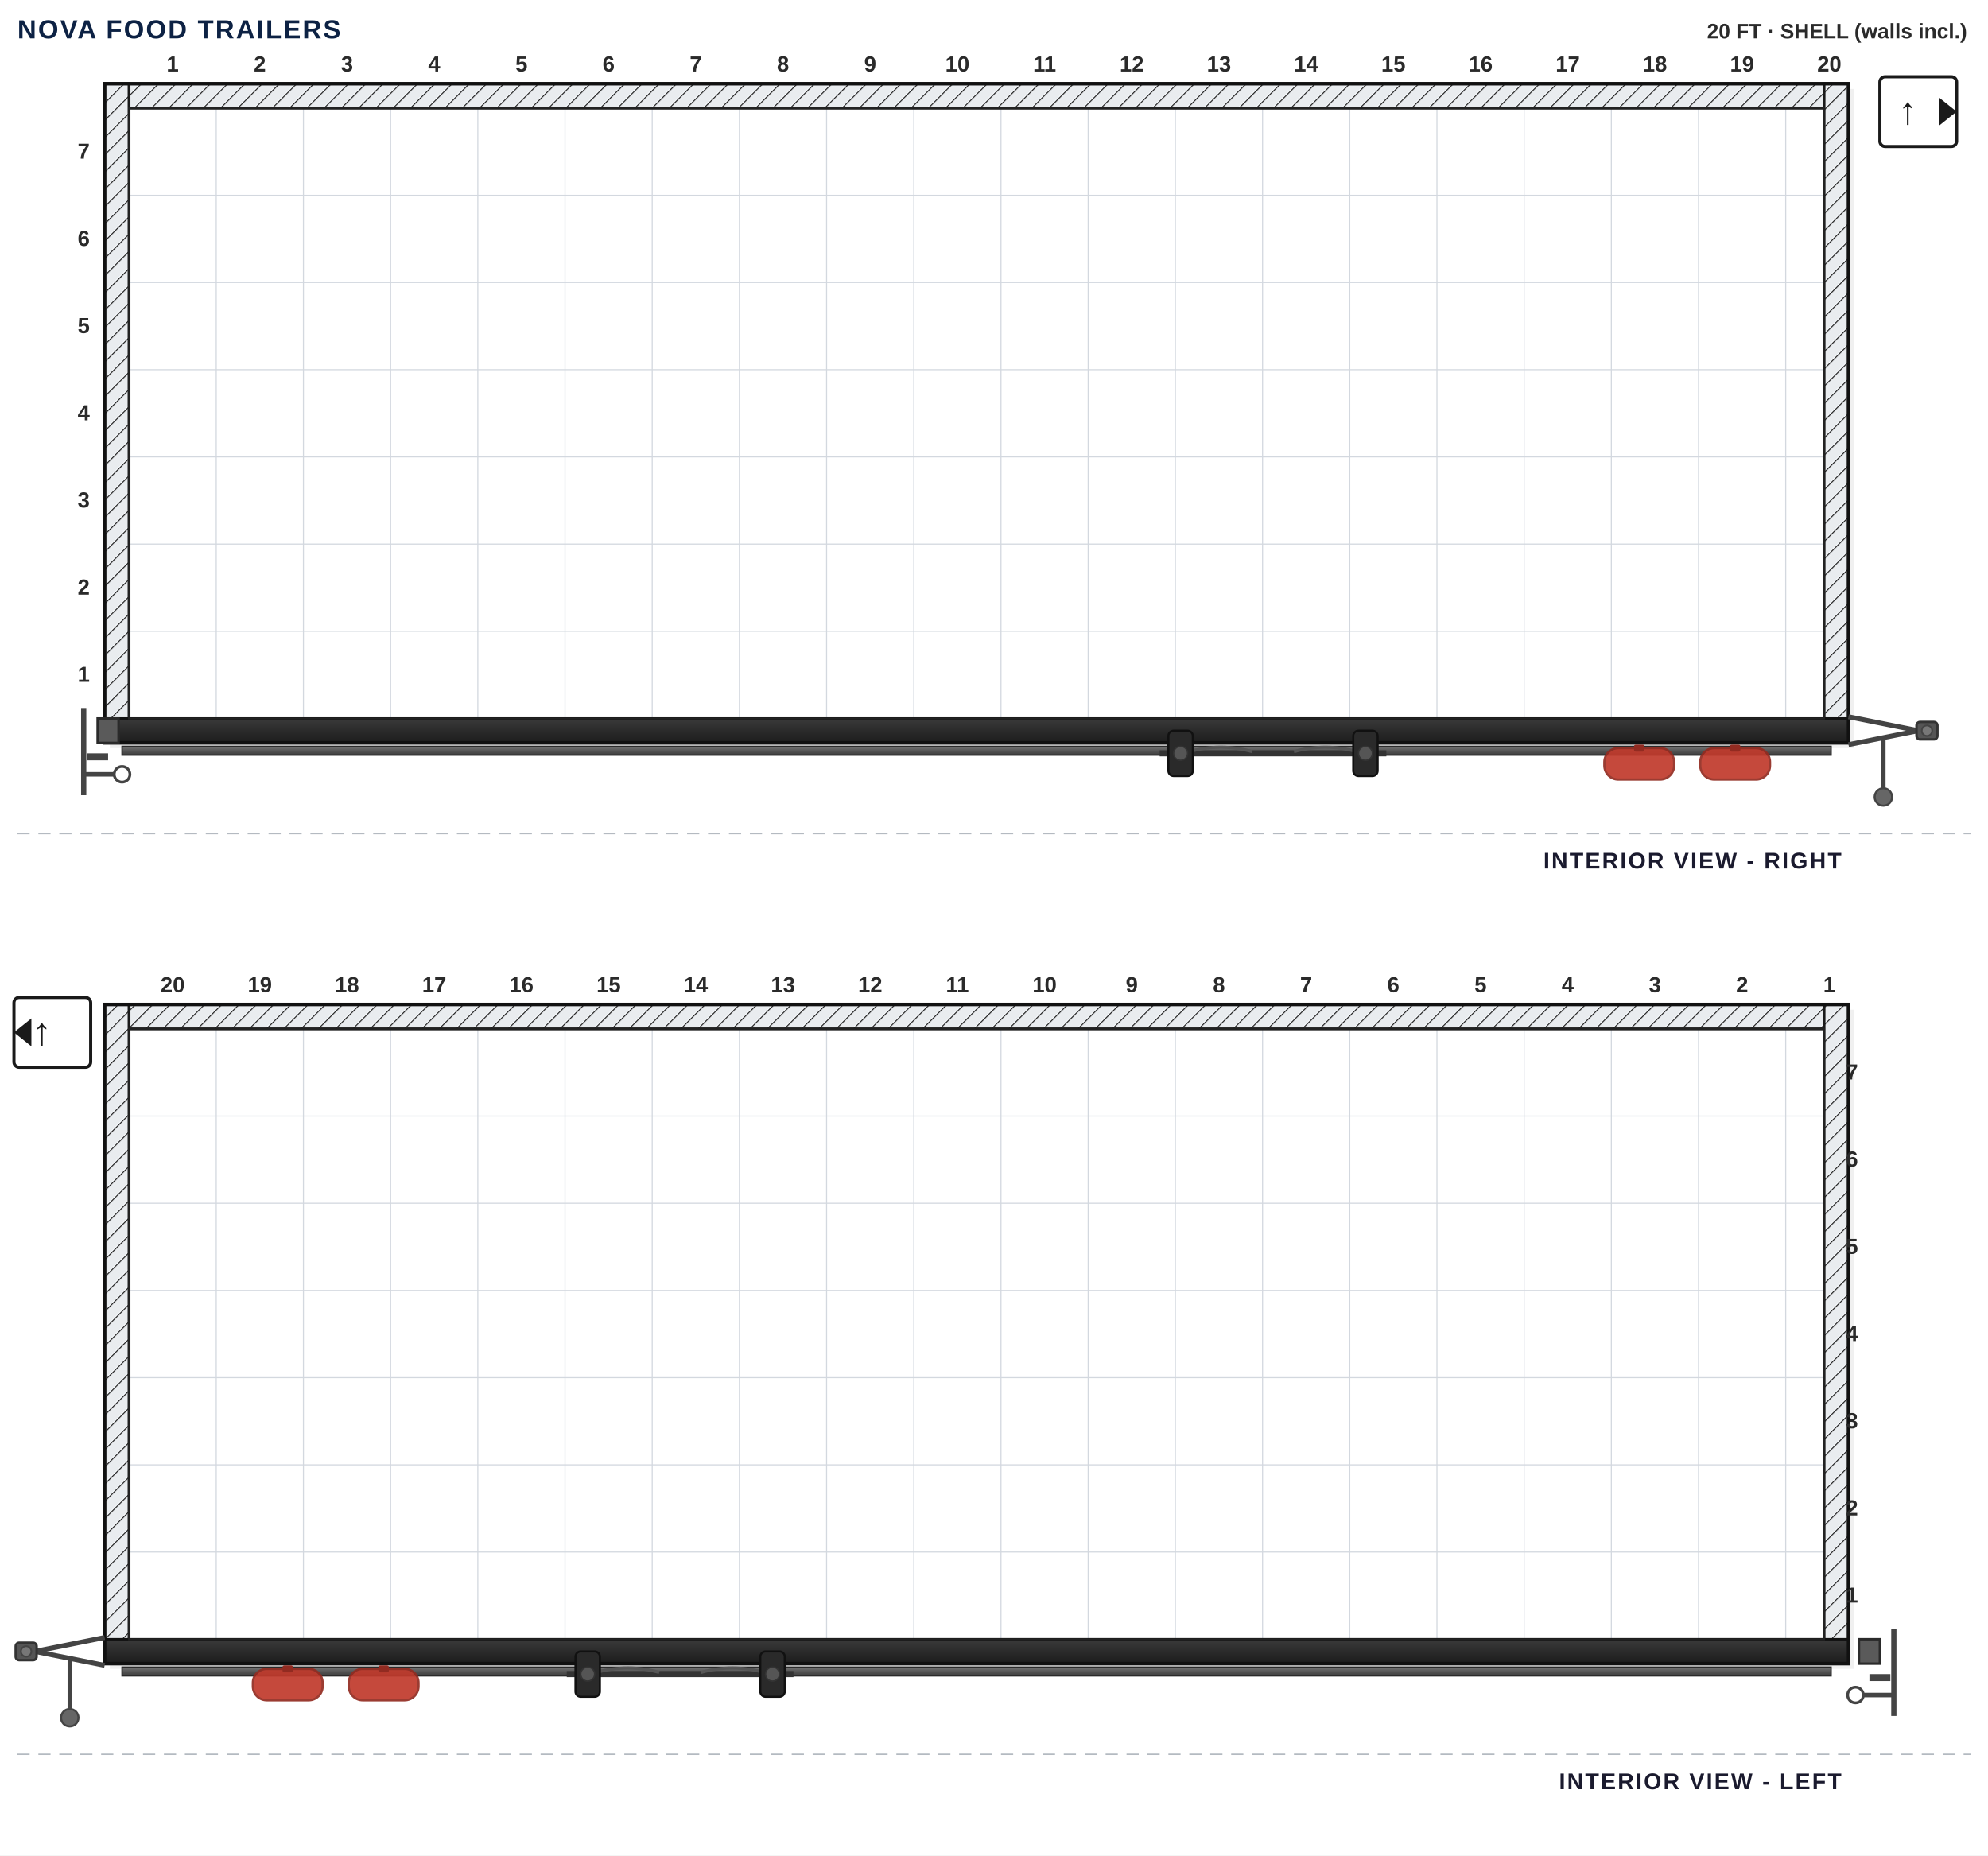
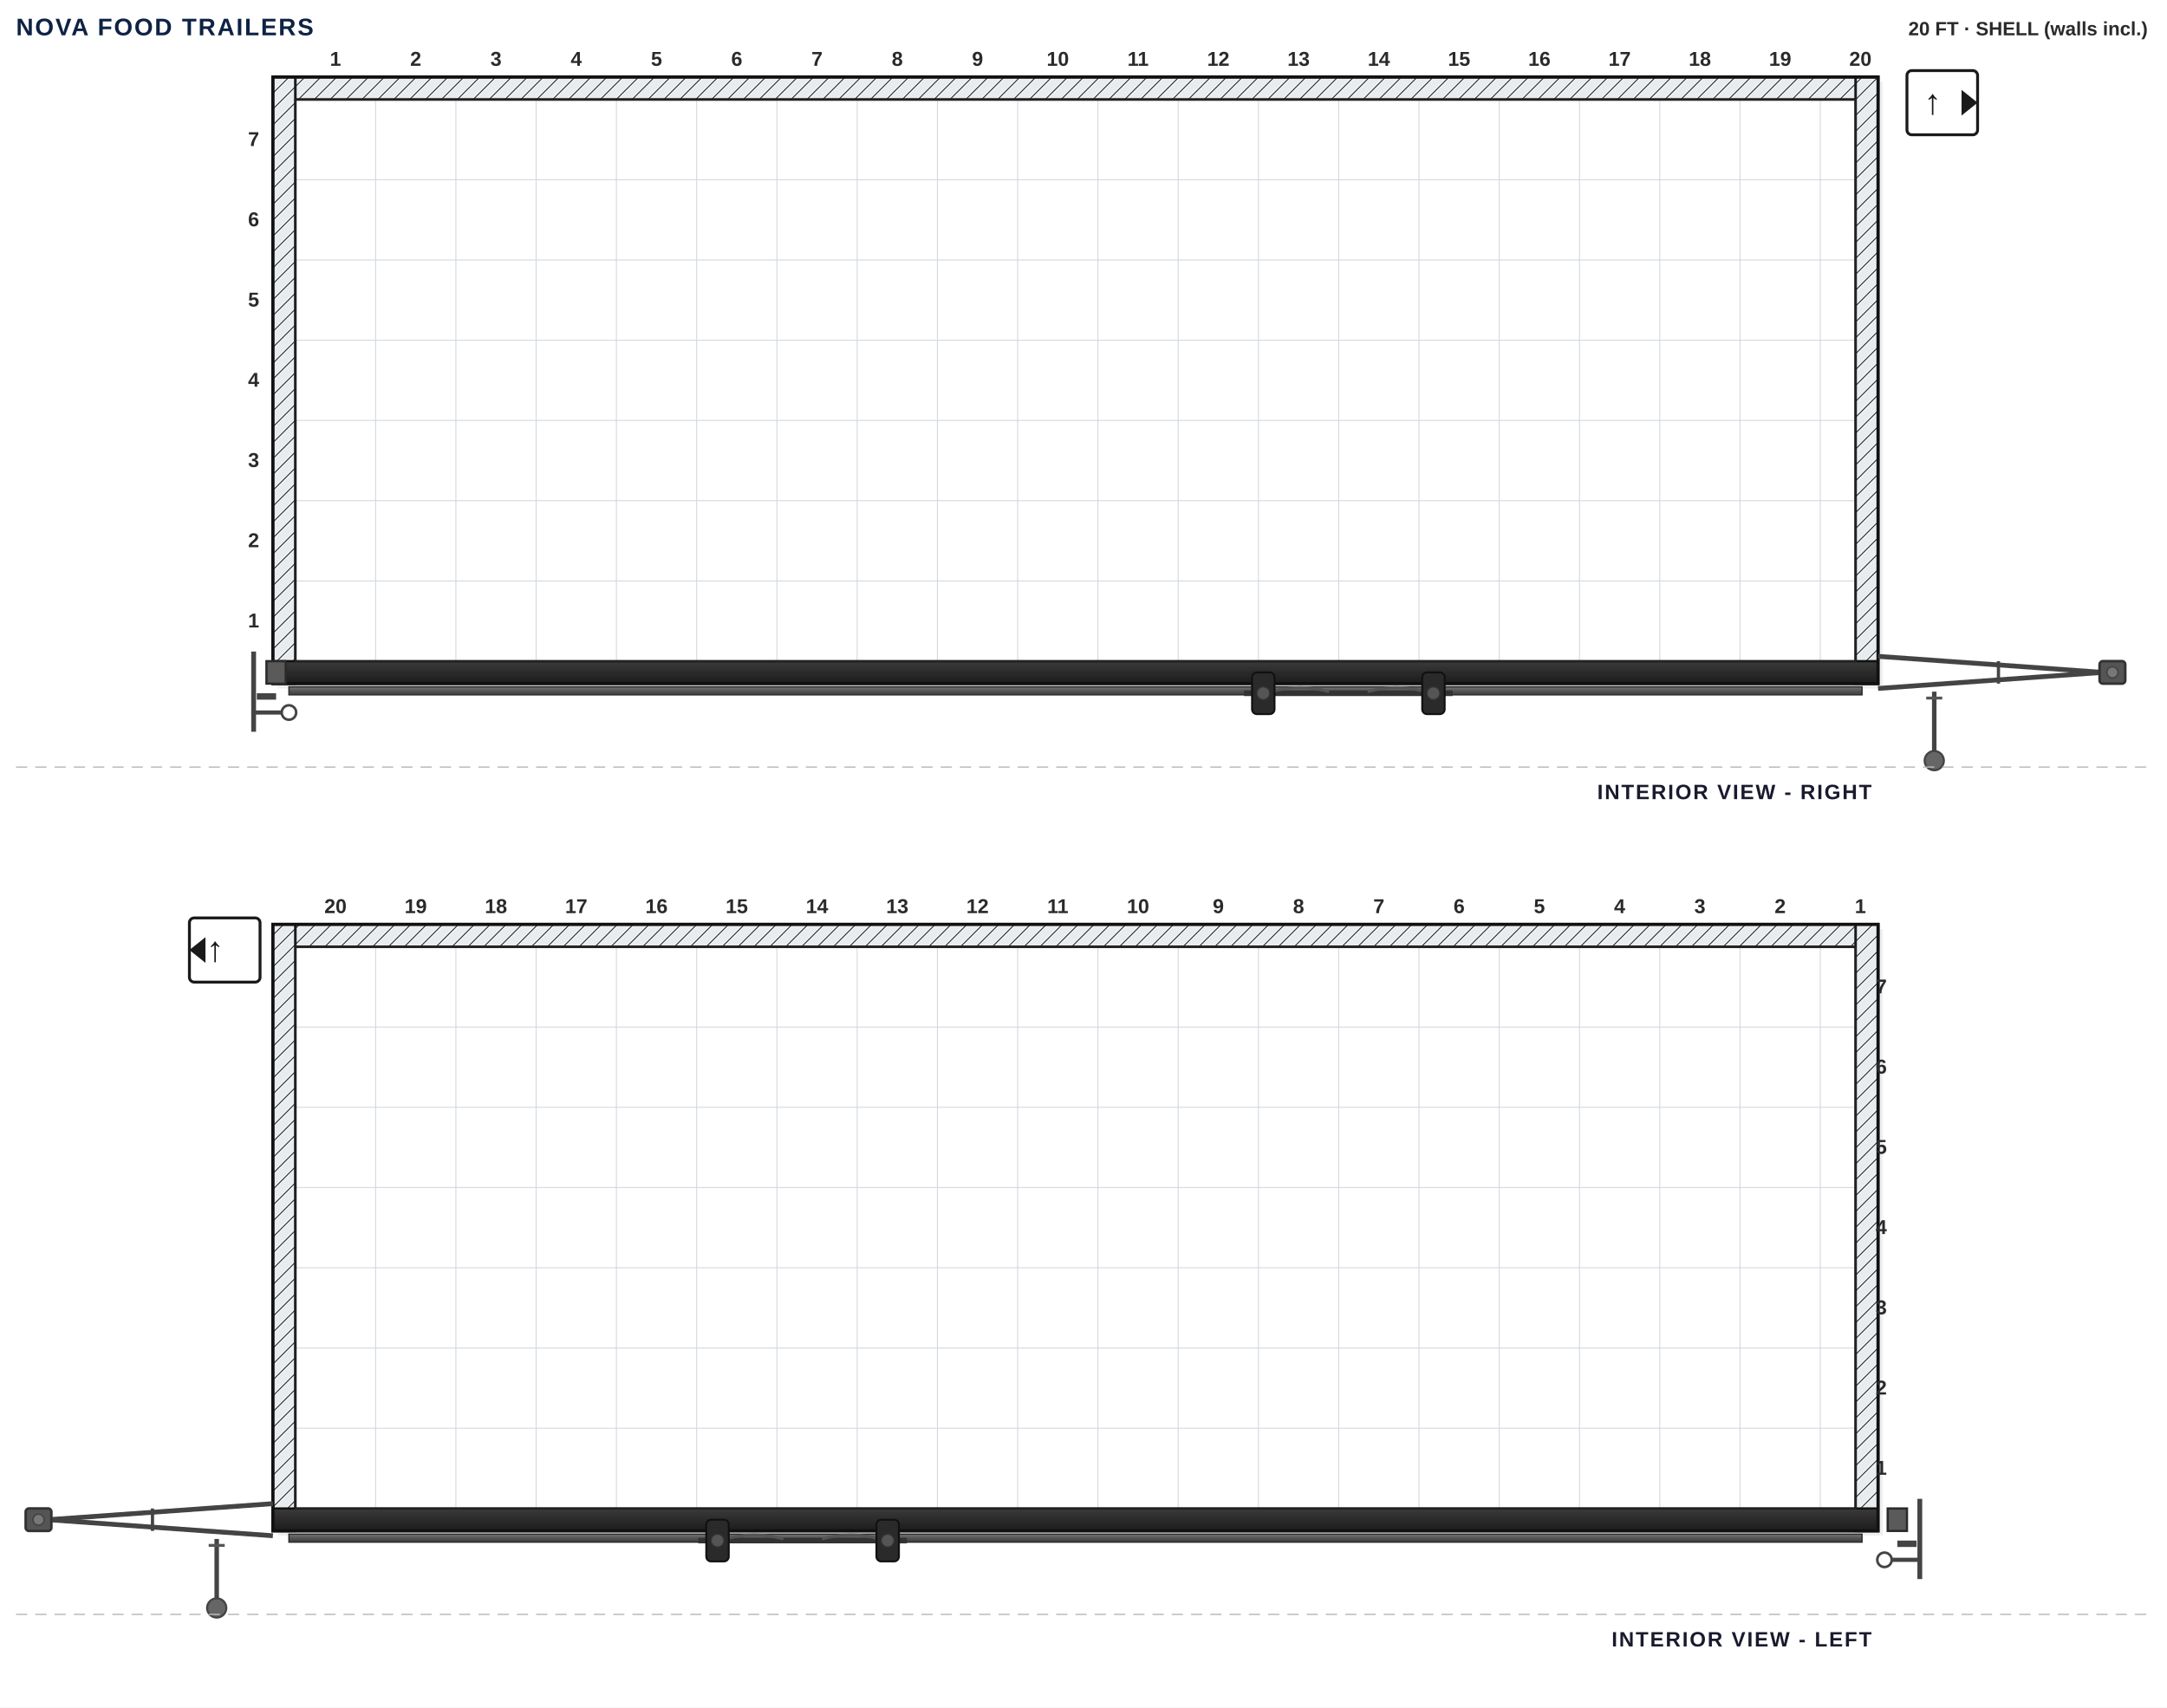
- <svg xmlns="http://www.w3.org/2000/svg" viewBox="0 0 1140 1064" width="1140" height="1064" font-family="Arial, Helvetica, sans-serif">
+ <svg xmlns="http://www.w3.org/2000/svg" viewBox="0 0 1350 1064" width="1350" height="1064" font-family="Arial, Helvetica, sans-serif">
  <defs>
    <pattern id="wall" width="7" height="7" patternUnits="userSpaceOnUse" patternTransform="rotate(45)">
      <rect width="7" height="7" fill="#e9ecef" />
      <line x1="0" y1="0" x2="0" y2="7" stroke="#2b2b2b" stroke-width="1.1" />
    </pattern>
    <linearGradient id="floor" x1="0" y1="0" x2="0" y2="1">
      <stop offset="0%" stop-color="#3a3a3a" />
      <stop offset="100%" stop-color="#1c1c1c" />
    </linearGradient>
    <linearGradient id="metal" x1="0" y1="0" x2="0" y2="1">
      <stop offset="0%" stop-color="#777" />
      <stop offset="50%" stop-color="#555" />
      <stop offset="100%" stop-color="#3d3d3d" />
    </linearGradient>
  </defs>
-   <rect width="1140" height="1064" fill="#ffffff" />
-   <rect x="63" y="51" width="1000" height="378" fill="#000" opacity="0.06" />
-   <rect x="74" y="62" width="972" height="350" fill="#ffffff" />
+   <rect width="1350" height="1064" fill="#ffffff" />
+   <rect x="173" y="51" width="1000" height="378" fill="#000" opacity="0.06" />
+   <rect x="184" y="62" width="972" height="350" fill="#ffffff" />
  <g stroke="#d3d8df" stroke-width="0.6">
-     <line x1="124" y1="62" x2="124" y2="412" />
-     <line x1="174" y1="62" x2="174" y2="412" />
-     <line x1="224" y1="62" x2="224" y2="412" />
-     <line x1="274" y1="62" x2="274" y2="412" />
-     <line x1="324" y1="62" x2="324" y2="412" />
-     <line x1="374" y1="62" x2="374" y2="412" />
-     <line x1="424" y1="62" x2="424" y2="412" />
-     <line x1="474" y1="62" x2="474" y2="412" />
-     <line x1="524" y1="62" x2="524" y2="412" />
-     <line x1="574" y1="62" x2="574" y2="412" />
-     <line x1="624" y1="62" x2="624" y2="412" />
-     <line x1="674" y1="62" x2="674" y2="412" />
-     <line x1="724" y1="62" x2="724" y2="412" />
-     <line x1="774" y1="62" x2="774" y2="412" />
-     <line x1="824" y1="62" x2="824" y2="412" />
-     <line x1="874" y1="62" x2="874" y2="412" />
-     <line x1="924" y1="62" x2="924" y2="412" />
-     <line x1="974" y1="62" x2="974" y2="412" />
-     <line x1="1024" y1="62" x2="1024" y2="412" />
-     <line x1="74" y1="112" x2="1046" y2="112" />
-     <line x1="74" y1="162" x2="1046" y2="162" />
-     <line x1="74" y1="212" x2="1046" y2="212" />
-     <line x1="74" y1="262" x2="1046" y2="262" />
-     <line x1="74" y1="312" x2="1046" y2="312" />
-     <line x1="74" y1="362" x2="1046" y2="362" />
+     <line x1="234" y1="62" x2="234" y2="412" />
+     <line x1="284" y1="62" x2="284" y2="412" />
+     <line x1="334" y1="62" x2="334" y2="412" />
+     <line x1="384" y1="62" x2="384" y2="412" />
+     <line x1="434" y1="62" x2="434" y2="412" />
+     <line x1="484" y1="62" x2="484" y2="412" />
+     <line x1="534" y1="62" x2="534" y2="412" />
+     <line x1="584" y1="62" x2="584" y2="412" />
+     <line x1="634" y1="62" x2="634" y2="412" />
+     <line x1="684" y1="62" x2="684" y2="412" />
+     <line x1="734" y1="62" x2="734" y2="412" />
+     <line x1="784" y1="62" x2="784" y2="412" />
+     <line x1="834" y1="62" x2="834" y2="412" />
+     <line x1="884" y1="62" x2="884" y2="412" />
+     <line x1="934" y1="62" x2="934" y2="412" />
+     <line x1="984" y1="62" x2="984" y2="412" />
+     <line x1="1034" y1="62" x2="1034" y2="412" />
+     <line x1="1084" y1="62" x2="1084" y2="412" />
+     <line x1="1134" y1="62" x2="1134" y2="412" />
+     <line x1="184" y1="112" x2="1156" y2="112" />
+     <line x1="184" y1="162" x2="1156" y2="162" />
+     <line x1="184" y1="212" x2="1156" y2="212" />
+     <line x1="184" y1="262" x2="1156" y2="262" />
+     <line x1="184" y1="312" x2="1156" y2="312" />
+     <line x1="184" y1="362" x2="1156" y2="362" />
  </g>
-   <rect x="60" y="48" width="1000" height="14" fill="url(#wall)" stroke="#1a1a1a" stroke-width="1.6" />
-   <rect x="60" y="48" width="14" height="378" fill="url(#wall)" stroke="#1a1a1a" stroke-width="1.6" />
-   <rect x="1046" y="48" width="14" height="378" fill="url(#wall)" stroke="#1a1a1a" stroke-width="1.6" />
-   <rect x="60" y="412" width="1000" height="14" fill="url(#floor)" stroke="#111" stroke-width="1.4" />
-   <rect x="60" y="48" width="1000" height="378" fill="none" stroke="#111" stroke-width="2" />
-   <rect x="74" y="62" width="972" height="350" fill="none" stroke="#222" stroke-width="1.1" />
-   <text x="99.0" y="41" text-anchor="middle" font-size="12.5" font-weight="600" fill="#2a2a2a">1</text>
-   <text x="149.0" y="41" text-anchor="middle" font-size="12.5" font-weight="600" fill="#2a2a2a">2</text>
-   <text x="199.0" y="41" text-anchor="middle" font-size="12.5" font-weight="600" fill="#2a2a2a">3</text>
-   <text x="249.0" y="41" text-anchor="middle" font-size="12.5" font-weight="600" fill="#2a2a2a">4</text>
-   <text x="299.0" y="41" text-anchor="middle" font-size="12.5" font-weight="600" fill="#2a2a2a">5</text>
-   <text x="349.0" y="41" text-anchor="middle" font-size="12.5" font-weight="600" fill="#2a2a2a">6</text>
-   <text x="399.0" y="41" text-anchor="middle" font-size="12.5" font-weight="600" fill="#2a2a2a">7</text>
-   <text x="449.0" y="41" text-anchor="middle" font-size="12.5" font-weight="600" fill="#2a2a2a">8</text>
-   <text x="499.0" y="41" text-anchor="middle" font-size="12.5" font-weight="600" fill="#2a2a2a">9</text>
-   <text x="549.0" y="41" text-anchor="middle" font-size="12.5" font-weight="600" fill="#2a2a2a">10</text>
-   <text x="599.0" y="41" text-anchor="middle" font-size="12.5" font-weight="600" fill="#2a2a2a">11</text>
-   <text x="649.0" y="41" text-anchor="middle" font-size="12.5" font-weight="600" fill="#2a2a2a">12</text>
-   <text x="699.0" y="41" text-anchor="middle" font-size="12.5" font-weight="600" fill="#2a2a2a">13</text>
-   <text x="749.0" y="41" text-anchor="middle" font-size="12.5" font-weight="600" fill="#2a2a2a">14</text>
-   <text x="799.0" y="41" text-anchor="middle" font-size="12.5" font-weight="600" fill="#2a2a2a">15</text>
-   <text x="849.0" y="41" text-anchor="middle" font-size="12.5" font-weight="600" fill="#2a2a2a">16</text>
-   <text x="899.0" y="41" text-anchor="middle" font-size="12.5" font-weight="600" fill="#2a2a2a">17</text>
-   <text x="949.0" y="41" text-anchor="middle" font-size="12.5" font-weight="600" fill="#2a2a2a">18</text>
-   <text x="999.0" y="41" text-anchor="middle" font-size="12.5" font-weight="600" fill="#2a2a2a">19</text>
-   <text x="1049.0" y="41" text-anchor="middle" font-size="12.5" font-weight="600" fill="#2a2a2a">20</text>
-   <text x="48" y="91.0" text-anchor="middle" font-size="12.5" font-weight="600" fill="#2a2a2a">7</text>
-   <text x="48" y="141.0" text-anchor="middle" font-size="12.5" font-weight="600" fill="#2a2a2a">6</text>
-   <text x="48" y="191.0" text-anchor="middle" font-size="12.5" font-weight="600" fill="#2a2a2a">5</text>
-   <text x="48" y="241.0" text-anchor="middle" font-size="12.5" font-weight="600" fill="#2a2a2a">4</text>
-   <text x="48" y="291.0" text-anchor="middle" font-size="12.5" font-weight="600" fill="#2a2a2a">3</text>
-   <text x="48" y="341.0" text-anchor="middle" font-size="12.5" font-weight="600" fill="#2a2a2a">2</text>
-   <text x="48" y="391.0" text-anchor="middle" font-size="12.5" font-weight="600" fill="#2a2a2a">1</text>
-   <rect x="56" y="412" width="12" height="14" fill="#5a5a5a" stroke="#2a2a2a" stroke-width="1.4" />
-   <line x1="48" y1="406" x2="48" y2="456" stroke="#444" stroke-width="3" />
-   <line x1="48" y1="444" x2="66" y2="444" stroke="#444" stroke-width="2.6" />
-   <line x1="50" y1="434" x2="62" y2="434" stroke="#444" stroke-width="4" />
-   <circle cx="70" cy="444" r="4.5" fill="none" stroke="#444" stroke-width="1.6" />
-   <rect x="70" y="428" width="980" height="5" fill="url(#metal)" stroke="#2a2a2a" stroke-width="0.8" />
-   <line x1="665" y1="432" x2="795" y2="432" stroke="#333" stroke-width="3.5" />
-   <path d="M682,431 Q700,426 718,431" fill="none" stroke="#555" stroke-width="1.8" />
-   <path d="M742,431 Q760,426 778,431" fill="none" stroke="#555" stroke-width="1.8" />
-   <rect x="670" y="419" width="14" height="26" rx="3" fill="#2a2a2a" stroke="#111" stroke-width="1.2" />
-   <circle cx="677" cy="432" r="4" fill="#555" stroke="#333" stroke-width="0.8" />
-   <rect x="776" y="419" width="14" height="26" rx="3" fill="#2a2a2a" stroke="#111" stroke-width="1.2" />
-   <circle cx="783" cy="432" r="4" fill="#555" stroke="#333" stroke-width="0.8" />
-   <rect x="920" y="429" width="40" height="18" rx="8" fill="#c0392b" stroke="#922b21" stroke-width="1.3" opacity="0.92" />
-   <rect x="937" y="427" width="6" height="4" rx="1" fill="#922b21" />
-   <rect x="975" y="429" width="40" height="18" rx="8" fill="#c0392b" stroke="#922b21" stroke-width="1.3" opacity="0.92" />
-   <rect x="992" y="427" width="6" height="4" rx="1" fill="#922b21" />
-   <line x1="1060" y1="411" x2="1100" y2="419" stroke="#444" stroke-width="2.8" />
-   <line x1="1060" y1="427" x2="1100" y2="419" stroke="#444" stroke-width="2.8" />
-   <rect x="1099" y="414" width="12" height="10" rx="2" fill="#555" stroke="#333" stroke-width="1.4" />
-   <circle cx="1105" cy="419" r="3" fill="#777" stroke="#444" stroke-width="1" />
-   <line x1="1080" y1="424" x2="1080" y2="454" stroke="#444" stroke-width="2.5" />
-   <circle cx="1080" cy="457" r="5" fill="#666" stroke="#444" stroke-width="1.2" />
-   <line x1="10" y1="478" x2="1130" y2="478" stroke="#b4bac1" stroke-width="0.8" stroke-dasharray="7,5" />
-   <text x="1056" y="498" text-anchor="end" font-size="13" font-weight="700" fill="#1a1a2e" letter-spacing="1">INTERIOR VIEW - RIGHT</text>
-   <rect x="1078" y="44" width="44" height="40" rx="3" fill="#fff" stroke="#1a1a1a" stroke-width="1.8" />
-   <text x="1094" y="71" text-anchor="middle" font-size="22" fill="#1a1a1a">↑</text>
-   <polygon points="1112,56 1122,64 1112,72" fill="#1a1a1a" />
-   <rect x="63" y="579" width="1000" height="378" fill="#000" opacity="0.06" />
-   <rect x="74" y="590" width="972" height="350" fill="#ffffff" />
+   <rect x="170" y="48" width="1000" height="14" fill="url(#wall)" stroke="#1a1a1a" stroke-width="1.6" />
+   <rect x="170" y="48" width="14" height="378" fill="url(#wall)" stroke="#1a1a1a" stroke-width="1.6" />
+   <rect x="1156" y="48" width="14" height="378" fill="url(#wall)" stroke="#1a1a1a" stroke-width="1.6" />
+   <rect x="170" y="412" width="1000" height="14" fill="url(#floor)" stroke="#111" stroke-width="1.4" />
+   <rect x="170" y="48" width="1000" height="378" fill="none" stroke="#111" stroke-width="2" />
+   <rect x="184" y="62" width="972" height="350" fill="none" stroke="#222" stroke-width="1.1" />
+   <text x="209.0" y="41" text-anchor="middle" font-size="12.5" font-weight="600" fill="#2a2a2a">1</text>
+   <text x="259.0" y="41" text-anchor="middle" font-size="12.5" font-weight="600" fill="#2a2a2a">2</text>
+   <text x="309.0" y="41" text-anchor="middle" font-size="12.5" font-weight="600" fill="#2a2a2a">3</text>
+   <text x="359.0" y="41" text-anchor="middle" font-size="12.5" font-weight="600" fill="#2a2a2a">4</text>
+   <text x="409.0" y="41" text-anchor="middle" font-size="12.5" font-weight="600" fill="#2a2a2a">5</text>
+   <text x="459.0" y="41" text-anchor="middle" font-size="12.5" font-weight="600" fill="#2a2a2a">6</text>
+   <text x="509.0" y="41" text-anchor="middle" font-size="12.5" font-weight="600" fill="#2a2a2a">7</text>
+   <text x="559.0" y="41" text-anchor="middle" font-size="12.5" font-weight="600" fill="#2a2a2a">8</text>
+   <text x="609.0" y="41" text-anchor="middle" font-size="12.5" font-weight="600" fill="#2a2a2a">9</text>
+   <text x="659.0" y="41" text-anchor="middle" font-size="12.5" font-weight="600" fill="#2a2a2a">10</text>
+   <text x="709.0" y="41" text-anchor="middle" font-size="12.5" font-weight="600" fill="#2a2a2a">11</text>
+   <text x="759.0" y="41" text-anchor="middle" font-size="12.5" font-weight="600" fill="#2a2a2a">12</text>
+   <text x="809.0" y="41" text-anchor="middle" font-size="12.5" font-weight="600" fill="#2a2a2a">13</text>
+   <text x="859.0" y="41" text-anchor="middle" font-size="12.5" font-weight="600" fill="#2a2a2a">14</text>
+   <text x="909.0" y="41" text-anchor="middle" font-size="12.5" font-weight="600" fill="#2a2a2a">15</text>
+   <text x="959.0" y="41" text-anchor="middle" font-size="12.5" font-weight="600" fill="#2a2a2a">16</text>
+   <text x="1009.0" y="41" text-anchor="middle" font-size="12.5" font-weight="600" fill="#2a2a2a">17</text>
+   <text x="1059.0" y="41" text-anchor="middle" font-size="12.5" font-weight="600" fill="#2a2a2a">18</text>
+   <text x="1109.0" y="41" text-anchor="middle" font-size="12.5" font-weight="600" fill="#2a2a2a">19</text>
+   <text x="1159.0" y="41" text-anchor="middle" font-size="12.5" font-weight="600" fill="#2a2a2a">20</text>
+   <text x="158" y="91.0" text-anchor="middle" font-size="12.5" font-weight="600" fill="#2a2a2a">7</text>
+   <text x="158" y="141.0" text-anchor="middle" font-size="12.5" font-weight="600" fill="#2a2a2a">6</text>
+   <text x="158" y="191.0" text-anchor="middle" font-size="12.5" font-weight="600" fill="#2a2a2a">5</text>
+   <text x="158" y="241.0" text-anchor="middle" font-size="12.5" font-weight="600" fill="#2a2a2a">4</text>
+   <text x="158" y="291.0" text-anchor="middle" font-size="12.5" font-weight="600" fill="#2a2a2a">3</text>
+   <text x="158" y="341.0" text-anchor="middle" font-size="12.5" font-weight="600" fill="#2a2a2a">2</text>
+   <text x="158" y="391.0" text-anchor="middle" font-size="12.5" font-weight="600" fill="#2a2a2a">1</text>
+   <rect x="166" y="412" width="12" height="14" fill="#5a5a5a" stroke="#2a2a2a" stroke-width="1.4" />
+   <line x1="158" y1="406" x2="158" y2="456" stroke="#444" stroke-width="3" />
+   <line x1="158" y1="444" x2="176" y2="444" stroke="#444" stroke-width="2.6" />
+   <line x1="160" y1="434" x2="172" y2="434" stroke="#444" stroke-width="4" />
+   <circle cx="180" cy="444" r="4.5" fill="none" stroke="#444" stroke-width="1.6" />
+   <rect x="180" y="428" width="980" height="5" fill="url(#metal)" stroke="#2a2a2a" stroke-width="0.8" />
+   <line x1="775" y1="432" x2="905" y2="432" stroke="#333" stroke-width="3.5" />
+   <path d="M792,431 Q810,426 828,431" fill="none" stroke="#555" stroke-width="1.8" />
+   <path d="M852,431 Q870,426 888,431" fill="none" stroke="#555" stroke-width="1.8" />
+   <rect x="780" y="419" width="14" height="26" rx="3" fill="#2a2a2a" stroke="#111" stroke-width="1.2" />
+   <circle cx="787" cy="432" r="4" fill="#555" stroke="#333" stroke-width="0.8" />
+   <rect x="886" y="419" width="14" height="26" rx="3" fill="#2a2a2a" stroke="#111" stroke-width="1.2" />
+   <circle cx="893" cy="432" r="4" fill="#555" stroke="#333" stroke-width="0.8" />
+   <line x1="1170" y1="409" x2="1310" y2="419" stroke="#444" stroke-width="3" />
+   <line x1="1170" y1="429" x2="1310" y2="419" stroke="#444" stroke-width="3" />
+   <line x1="1245" y1="412" x2="1245" y2="426" stroke="#444" stroke-width="2" />
+   <rect x="1308" y="412" width="16" height="14" rx="2" fill="#555" stroke="#333" stroke-width="1.6" />
+   <circle cx="1316" cy="419" r="3.5" fill="#777" stroke="#444" stroke-width="1" />
+   <line x1="1205" y1="431" x2="1205" y2="469" stroke="#444" stroke-width="2.8" />
+   <circle cx="1205" cy="474" r="6" fill="#666" stroke="#444" stroke-width="1.3" />
+   <line x1="1200" y1="435" x2="1210" y2="435" stroke="#555" stroke-width="1.8" />
+   <line x1="10" y1="478" x2="1340" y2="478" stroke="#b4bac1" stroke-width="0.8" stroke-dasharray="7,5" />
+   <text x="1166" y="498" text-anchor="end" font-size="13" font-weight="700" fill="#1a1a2e" letter-spacing="1">INTERIOR VIEW - RIGHT</text>
+   <rect x="1188" y="44" width="44" height="40" rx="3" fill="#fff" stroke="#1a1a1a" stroke-width="1.8" />
+   <text x="1204" y="71" text-anchor="middle" font-size="22" fill="#1a1a1a">↑</text>
+   <polygon points="1222,56 1232,64 1222,72" fill="#1a1a1a" />
+   <rect x="173" y="579" width="1000" height="378" fill="#000" opacity="0.06" />
+   <rect x="184" y="590" width="972" height="350" fill="#ffffff" />
  <g stroke="#d3d8df" stroke-width="0.6">
-     <line x1="124" y1="590" x2="124" y2="940" />
-     <line x1="174" y1="590" x2="174" y2="940" />
-     <line x1="224" y1="590" x2="224" y2="940" />
-     <line x1="274" y1="590" x2="274" y2="940" />
-     <line x1="324" y1="590" x2="324" y2="940" />
-     <line x1="374" y1="590" x2="374" y2="940" />
-     <line x1="424" y1="590" x2="424" y2="940" />
-     <line x1="474" y1="590" x2="474" y2="940" />
-     <line x1="524" y1="590" x2="524" y2="940" />
-     <line x1="574" y1="590" x2="574" y2="940" />
-     <line x1="624" y1="590" x2="624" y2="940" />
-     <line x1="674" y1="590" x2="674" y2="940" />
-     <line x1="724" y1="590" x2="724" y2="940" />
-     <line x1="774" y1="590" x2="774" y2="940" />
-     <line x1="824" y1="590" x2="824" y2="940" />
-     <line x1="874" y1="590" x2="874" y2="940" />
-     <line x1="924" y1="590" x2="924" y2="940" />
-     <line x1="974" y1="590" x2="974" y2="940" />
-     <line x1="1024" y1="590" x2="1024" y2="940" />
-     <line x1="74" y1="640" x2="1046" y2="640" />
-     <line x1="74" y1="690" x2="1046" y2="690" />
-     <line x1="74" y1="740" x2="1046" y2="740" />
-     <line x1="74" y1="790" x2="1046" y2="790" />
-     <line x1="74" y1="840" x2="1046" y2="840" />
-     <line x1="74" y1="890" x2="1046" y2="890" />
+     <line x1="234" y1="590" x2="234" y2="940" />
+     <line x1="284" y1="590" x2="284" y2="940" />
+     <line x1="334" y1="590" x2="334" y2="940" />
+     <line x1="384" y1="590" x2="384" y2="940" />
+     <line x1="434" y1="590" x2="434" y2="940" />
+     <line x1="484" y1="590" x2="484" y2="940" />
+     <line x1="534" y1="590" x2="534" y2="940" />
+     <line x1="584" y1="590" x2="584" y2="940" />
+     <line x1="634" y1="590" x2="634" y2="940" />
+     <line x1="684" y1="590" x2="684" y2="940" />
+     <line x1="734" y1="590" x2="734" y2="940" />
+     <line x1="784" y1="590" x2="784" y2="940" />
+     <line x1="834" y1="590" x2="834" y2="940" />
+     <line x1="884" y1="590" x2="884" y2="940" />
+     <line x1="934" y1="590" x2="934" y2="940" />
+     <line x1="984" y1="590" x2="984" y2="940" />
+     <line x1="1034" y1="590" x2="1034" y2="940" />
+     <line x1="1084" y1="590" x2="1084" y2="940" />
+     <line x1="1134" y1="590" x2="1134" y2="940" />
+     <line x1="184" y1="640" x2="1156" y2="640" />
+     <line x1="184" y1="690" x2="1156" y2="690" />
+     <line x1="184" y1="740" x2="1156" y2="740" />
+     <line x1="184" y1="790" x2="1156" y2="790" />
+     <line x1="184" y1="840" x2="1156" y2="840" />
+     <line x1="184" y1="890" x2="1156" y2="890" />
  </g>
-   <rect x="60" y="576" width="1000" height="14" fill="url(#wall)" stroke="#1a1a1a" stroke-width="1.6" />
-   <rect x="60" y="576" width="14" height="378" fill="url(#wall)" stroke="#1a1a1a" stroke-width="1.6" />
-   <rect x="1046" y="576" width="14" height="378" fill="url(#wall)" stroke="#1a1a1a" stroke-width="1.6" />
-   <rect x="60" y="940" width="1000" height="14" fill="url(#floor)" stroke="#111" stroke-width="1.4" />
-   <rect x="60" y="576" width="1000" height="378" fill="none" stroke="#111" stroke-width="2" />
-   <rect x="74" y="590" width="972" height="350" fill="none" stroke="#222" stroke-width="1.1" />
-   <text x="99.0" y="569" text-anchor="middle" font-size="12.5" font-weight="600" fill="#2a2a2a">20</text>
-   <text x="149.0" y="569" text-anchor="middle" font-size="12.5" font-weight="600" fill="#2a2a2a">19</text>
-   <text x="199.0" y="569" text-anchor="middle" font-size="12.5" font-weight="600" fill="#2a2a2a">18</text>
-   <text x="249.0" y="569" text-anchor="middle" font-size="12.5" font-weight="600" fill="#2a2a2a">17</text>
-   <text x="299.0" y="569" text-anchor="middle" font-size="12.5" font-weight="600" fill="#2a2a2a">16</text>
-   <text x="349.0" y="569" text-anchor="middle" font-size="12.5" font-weight="600" fill="#2a2a2a">15</text>
-   <text x="399.0" y="569" text-anchor="middle" font-size="12.5" font-weight="600" fill="#2a2a2a">14</text>
-   <text x="449.0" y="569" text-anchor="middle" font-size="12.5" font-weight="600" fill="#2a2a2a">13</text>
-   <text x="499.0" y="569" text-anchor="middle" font-size="12.5" font-weight="600" fill="#2a2a2a">12</text>
-   <text x="549.0" y="569" text-anchor="middle" font-size="12.5" font-weight="600" fill="#2a2a2a">11</text>
-   <text x="599.0" y="569" text-anchor="middle" font-size="12.5" font-weight="600" fill="#2a2a2a">10</text>
-   <text x="649.0" y="569" text-anchor="middle" font-size="12.5" font-weight="600" fill="#2a2a2a">9</text>
-   <text x="699.0" y="569" text-anchor="middle" font-size="12.5" font-weight="600" fill="#2a2a2a">8</text>
-   <text x="749.0" y="569" text-anchor="middle" font-size="12.5" font-weight="600" fill="#2a2a2a">7</text>
-   <text x="799.0" y="569" text-anchor="middle" font-size="12.5" font-weight="600" fill="#2a2a2a">6</text>
-   <text x="849.0" y="569" text-anchor="middle" font-size="12.5" font-weight="600" fill="#2a2a2a">5</text>
-   <text x="899.0" y="569" text-anchor="middle" font-size="12.5" font-weight="600" fill="#2a2a2a">4</text>
-   <text x="949.0" y="569" text-anchor="middle" font-size="12.5" font-weight="600" fill="#2a2a2a">3</text>
-   <text x="999.0" y="569" text-anchor="middle" font-size="12.5" font-weight="600" fill="#2a2a2a">2</text>
-   <text x="1049.0" y="569" text-anchor="middle" font-size="12.5" font-weight="600" fill="#2a2a2a">1</text>
-   <text x="1062" y="619.0" text-anchor="middle" font-size="12.5" font-weight="600" fill="#2a2a2a">7</text>
-   <text x="1062" y="669.0" text-anchor="middle" font-size="12.5" font-weight="600" fill="#2a2a2a">6</text>
-   <text x="1062" y="719.0" text-anchor="middle" font-size="12.5" font-weight="600" fill="#2a2a2a">5</text>
-   <text x="1062" y="769.0" text-anchor="middle" font-size="12.5" font-weight="600" fill="#2a2a2a">4</text>
-   <text x="1062" y="819.0" text-anchor="middle" font-size="12.5" font-weight="600" fill="#2a2a2a">3</text>
-   <text x="1062" y="869.0" text-anchor="middle" font-size="12.5" font-weight="600" fill="#2a2a2a">2</text>
-   <text x="1062" y="919.0" text-anchor="middle" font-size="12.5" font-weight="600" fill="#2a2a2a">1</text>
-   <rect x="1066" y="940" width="12" height="14" fill="#5a5a5a" stroke="#2a2a2a" stroke-width="1.4" />
-   <line x1="1086" y1="934" x2="1086" y2="984" stroke="#444" stroke-width="3" />
-   <line x1="1068" y1="972" x2="1086" y2="972" stroke="#444" stroke-width="2.6" />
-   <line x1="1072" y1="962" x2="1084" y2="962" stroke="#444" stroke-width="4" />
-   <circle cx="1064" cy="972" r="4.5" fill="none" stroke="#444" stroke-width="1.6" />
-   <rect x="70" y="956" width="980" height="5" fill="url(#metal)" stroke="#2a2a2a" stroke-width="0.8" />
-   <line x1="325" y1="960" x2="455" y2="960" stroke="#333" stroke-width="3.5" />
-   <path d="M342,959 Q360,954 378,959" fill="none" stroke="#555" stroke-width="1.8" />
-   <path d="M402,959 Q420,954 438,959" fill="none" stroke="#555" stroke-width="1.8" />
-   <rect x="330" y="947" width="14" height="26" rx="3" fill="#2a2a2a" stroke="#111" stroke-width="1.2" />
-   <circle cx="337" cy="960" r="4" fill="#555" stroke="#333" stroke-width="0.8" />
-   <rect x="436" y="947" width="14" height="26" rx="3" fill="#2a2a2a" stroke="#111" stroke-width="1.2" />
-   <circle cx="443" cy="960" r="4" fill="#555" stroke="#333" stroke-width="0.8" />
-   <rect x="145" y="957" width="40" height="18" rx="8" fill="#c0392b" stroke="#922b21" stroke-width="1.3" opacity="0.92" />
-   <rect x="162" y="955" width="6" height="4" rx="1" fill="#922b21" />
-   <rect x="200" y="957" width="40" height="18" rx="8" fill="#c0392b" stroke="#922b21" stroke-width="1.3" opacity="0.92" />
-   <rect x="217" y="955" width="6" height="4" rx="1" fill="#922b21" />
-   <line x1="60" y1="939" x2="20" y2="947" stroke="#444" stroke-width="2.8" />
-   <line x1="60" y1="955" x2="20" y2="947" stroke="#444" stroke-width="2.8" />
-   <rect x="9" y="942" width="12" height="10" rx="2" fill="#555" stroke="#333" stroke-width="1.4" />
-   <circle cx="15" cy="947" r="3" fill="#777" stroke="#444" stroke-width="1" />
-   <line x1="40" y1="952" x2="40" y2="982" stroke="#444" stroke-width="2.5" />
-   <circle cx="40" cy="985" r="5" fill="#666" stroke="#444" stroke-width="1.2" />
-   <line x1="10" y1="1006" x2="1130" y2="1006" stroke="#b4bac1" stroke-width="0.8" stroke-dasharray="7,5" />
-   <text x="1056" y="1026" text-anchor="end" font-size="13" font-weight="700" fill="#1a1a2e" letter-spacing="1">INTERIOR VIEW - LEFT</text>
-   <rect x="8" y="572" width="44" height="40" rx="3" fill="#fff" stroke="#1a1a1a" stroke-width="1.8" />
-   <text x="24" y="599" text-anchor="middle" font-size="22" fill="#1a1a1a">↑</text>
-   <polygon points="18,584 8,592 18,600" fill="#1a1a1a" />
+   <rect x="170" y="576" width="1000" height="14" fill="url(#wall)" stroke="#1a1a1a" stroke-width="1.6" />
+   <rect x="170" y="576" width="14" height="378" fill="url(#wall)" stroke="#1a1a1a" stroke-width="1.6" />
+   <rect x="1156" y="576" width="14" height="378" fill="url(#wall)" stroke="#1a1a1a" stroke-width="1.6" />
+   <rect x="170" y="940" width="1000" height="14" fill="url(#floor)" stroke="#111" stroke-width="1.4" />
+   <rect x="170" y="576" width="1000" height="378" fill="none" stroke="#111" stroke-width="2" />
+   <rect x="184" y="590" width="972" height="350" fill="none" stroke="#222" stroke-width="1.1" />
+   <text x="209.0" y="569" text-anchor="middle" font-size="12.5" font-weight="600" fill="#2a2a2a">20</text>
+   <text x="259.0" y="569" text-anchor="middle" font-size="12.5" font-weight="600" fill="#2a2a2a">19</text>
+   <text x="309.0" y="569" text-anchor="middle" font-size="12.5" font-weight="600" fill="#2a2a2a">18</text>
+   <text x="359.0" y="569" text-anchor="middle" font-size="12.5" font-weight="600" fill="#2a2a2a">17</text>
+   <text x="409.0" y="569" text-anchor="middle" font-size="12.5" font-weight="600" fill="#2a2a2a">16</text>
+   <text x="459.0" y="569" text-anchor="middle" font-size="12.5" font-weight="600" fill="#2a2a2a">15</text>
+   <text x="509.0" y="569" text-anchor="middle" font-size="12.5" font-weight="600" fill="#2a2a2a">14</text>
+   <text x="559.0" y="569" text-anchor="middle" font-size="12.5" font-weight="600" fill="#2a2a2a">13</text>
+   <text x="609.0" y="569" text-anchor="middle" font-size="12.5" font-weight="600" fill="#2a2a2a">12</text>
+   <text x="659.0" y="569" text-anchor="middle" font-size="12.5" font-weight="600" fill="#2a2a2a">11</text>
+   <text x="709.0" y="569" text-anchor="middle" font-size="12.5" font-weight="600" fill="#2a2a2a">10</text>
+   <text x="759.0" y="569" text-anchor="middle" font-size="12.5" font-weight="600" fill="#2a2a2a">9</text>
+   <text x="809.0" y="569" text-anchor="middle" font-size="12.5" font-weight="600" fill="#2a2a2a">8</text>
+   <text x="859.0" y="569" text-anchor="middle" font-size="12.5" font-weight="600" fill="#2a2a2a">7</text>
+   <text x="909.0" y="569" text-anchor="middle" font-size="12.5" font-weight="600" fill="#2a2a2a">6</text>
+   <text x="959.0" y="569" text-anchor="middle" font-size="12.5" font-weight="600" fill="#2a2a2a">5</text>
+   <text x="1009.0" y="569" text-anchor="middle" font-size="12.5" font-weight="600" fill="#2a2a2a">4</text>
+   <text x="1059.0" y="569" text-anchor="middle" font-size="12.5" font-weight="600" fill="#2a2a2a">3</text>
+   <text x="1109.0" y="569" text-anchor="middle" font-size="12.5" font-weight="600" fill="#2a2a2a">2</text>
+   <text x="1159.0" y="569" text-anchor="middle" font-size="12.5" font-weight="600" fill="#2a2a2a">1</text>
+   <text x="1172" y="619.0" text-anchor="middle" font-size="12.5" font-weight="600" fill="#2a2a2a">7</text>
+   <text x="1172" y="669.0" text-anchor="middle" font-size="12.5" font-weight="600" fill="#2a2a2a">6</text>
+   <text x="1172" y="719.0" text-anchor="middle" font-size="12.5" font-weight="600" fill="#2a2a2a">5</text>
+   <text x="1172" y="769.0" text-anchor="middle" font-size="12.5" font-weight="600" fill="#2a2a2a">4</text>
+   <text x="1172" y="819.0" text-anchor="middle" font-size="12.5" font-weight="600" fill="#2a2a2a">3</text>
+   <text x="1172" y="869.0" text-anchor="middle" font-size="12.5" font-weight="600" fill="#2a2a2a">2</text>
+   <text x="1172" y="919.0" text-anchor="middle" font-size="12.5" font-weight="600" fill="#2a2a2a">1</text>
+   <rect x="1176" y="940" width="12" height="14" fill="#5a5a5a" stroke="#2a2a2a" stroke-width="1.4" />
+   <line x1="1196" y1="934" x2="1196" y2="984" stroke="#444" stroke-width="3" />
+   <line x1="1178" y1="972" x2="1196" y2="972" stroke="#444" stroke-width="2.6" />
+   <line x1="1182" y1="962" x2="1194" y2="962" stroke="#444" stroke-width="4" />
+   <circle cx="1174" cy="972" r="4.5" fill="none" stroke="#444" stroke-width="1.6" />
+   <rect x="180" y="956" width="980" height="5" fill="url(#metal)" stroke="#2a2a2a" stroke-width="0.8" />
+   <line x1="435" y1="960" x2="565" y2="960" stroke="#333" stroke-width="3.5" />
+   <path d="M452,959 Q470,954 488,959" fill="none" stroke="#555" stroke-width="1.8" />
+   <path d="M512,959 Q530,954 548,959" fill="none" stroke="#555" stroke-width="1.8" />
+   <rect x="440" y="947" width="14" height="26" rx="3" fill="#2a2a2a" stroke="#111" stroke-width="1.2" />
+   <circle cx="447" cy="960" r="4" fill="#555" stroke="#333" stroke-width="0.8" />
+   <rect x="546" y="947" width="14" height="26" rx="3" fill="#2a2a2a" stroke="#111" stroke-width="1.2" />
+   <circle cx="553" cy="960" r="4" fill="#555" stroke="#333" stroke-width="0.8" />
+   <line x1="170" y1="937" x2="30" y2="947" stroke="#444" stroke-width="3" />
+   <line x1="170" y1="957" x2="30" y2="947" stroke="#444" stroke-width="3" />
+   <line x1="95" y1="940" x2="95" y2="954" stroke="#444" stroke-width="2" />
+   <rect x="16" y="940" width="16" height="14" rx="2" fill="#555" stroke="#333" stroke-width="1.6" />
+   <circle cx="24" cy="947" r="3.5" fill="#777" stroke="#444" stroke-width="1" />
+   <line x1="135" y1="959" x2="135" y2="997" stroke="#444" stroke-width="2.8" />
+   <circle cx="135" cy="1002" r="6" fill="#666" stroke="#444" stroke-width="1.3" />
+   <line x1="130" y1="963" x2="140" y2="963" stroke="#555" stroke-width="1.8" />
+   <line x1="10" y1="1006" x2="1340" y2="1006" stroke="#b4bac1" stroke-width="0.8" stroke-dasharray="7,5" />
+   <text x="1166" y="1026" text-anchor="end" font-size="13" font-weight="700" fill="#1a1a2e" letter-spacing="1">INTERIOR VIEW - LEFT</text>
+   <rect x="118" y="572" width="44" height="40" rx="3" fill="#fff" stroke="#1a1a1a" stroke-width="1.8" />
+   <text x="134" y="599" text-anchor="middle" font-size="22" fill="#1a1a1a">↑</text>
+   <polygon points="128,584 118,592 128,600" fill="#1a1a1a" />
  <text x="10" y="22" font-size="15" font-weight="800" fill="#0D2244" letter-spacing="1">NOVA FOOD TRAILERS</text>
-   <text x="1128" y="22" text-anchor="end" font-size="12" font-weight="700" fill="#2a2a2a">20 FT · SHELL (walls incl.)</text>
+   <text x="1338" y="22" text-anchor="end" font-size="12" font-weight="700" fill="#2a2a2a">20 FT · SHELL (walls incl.)</text>
</svg>
